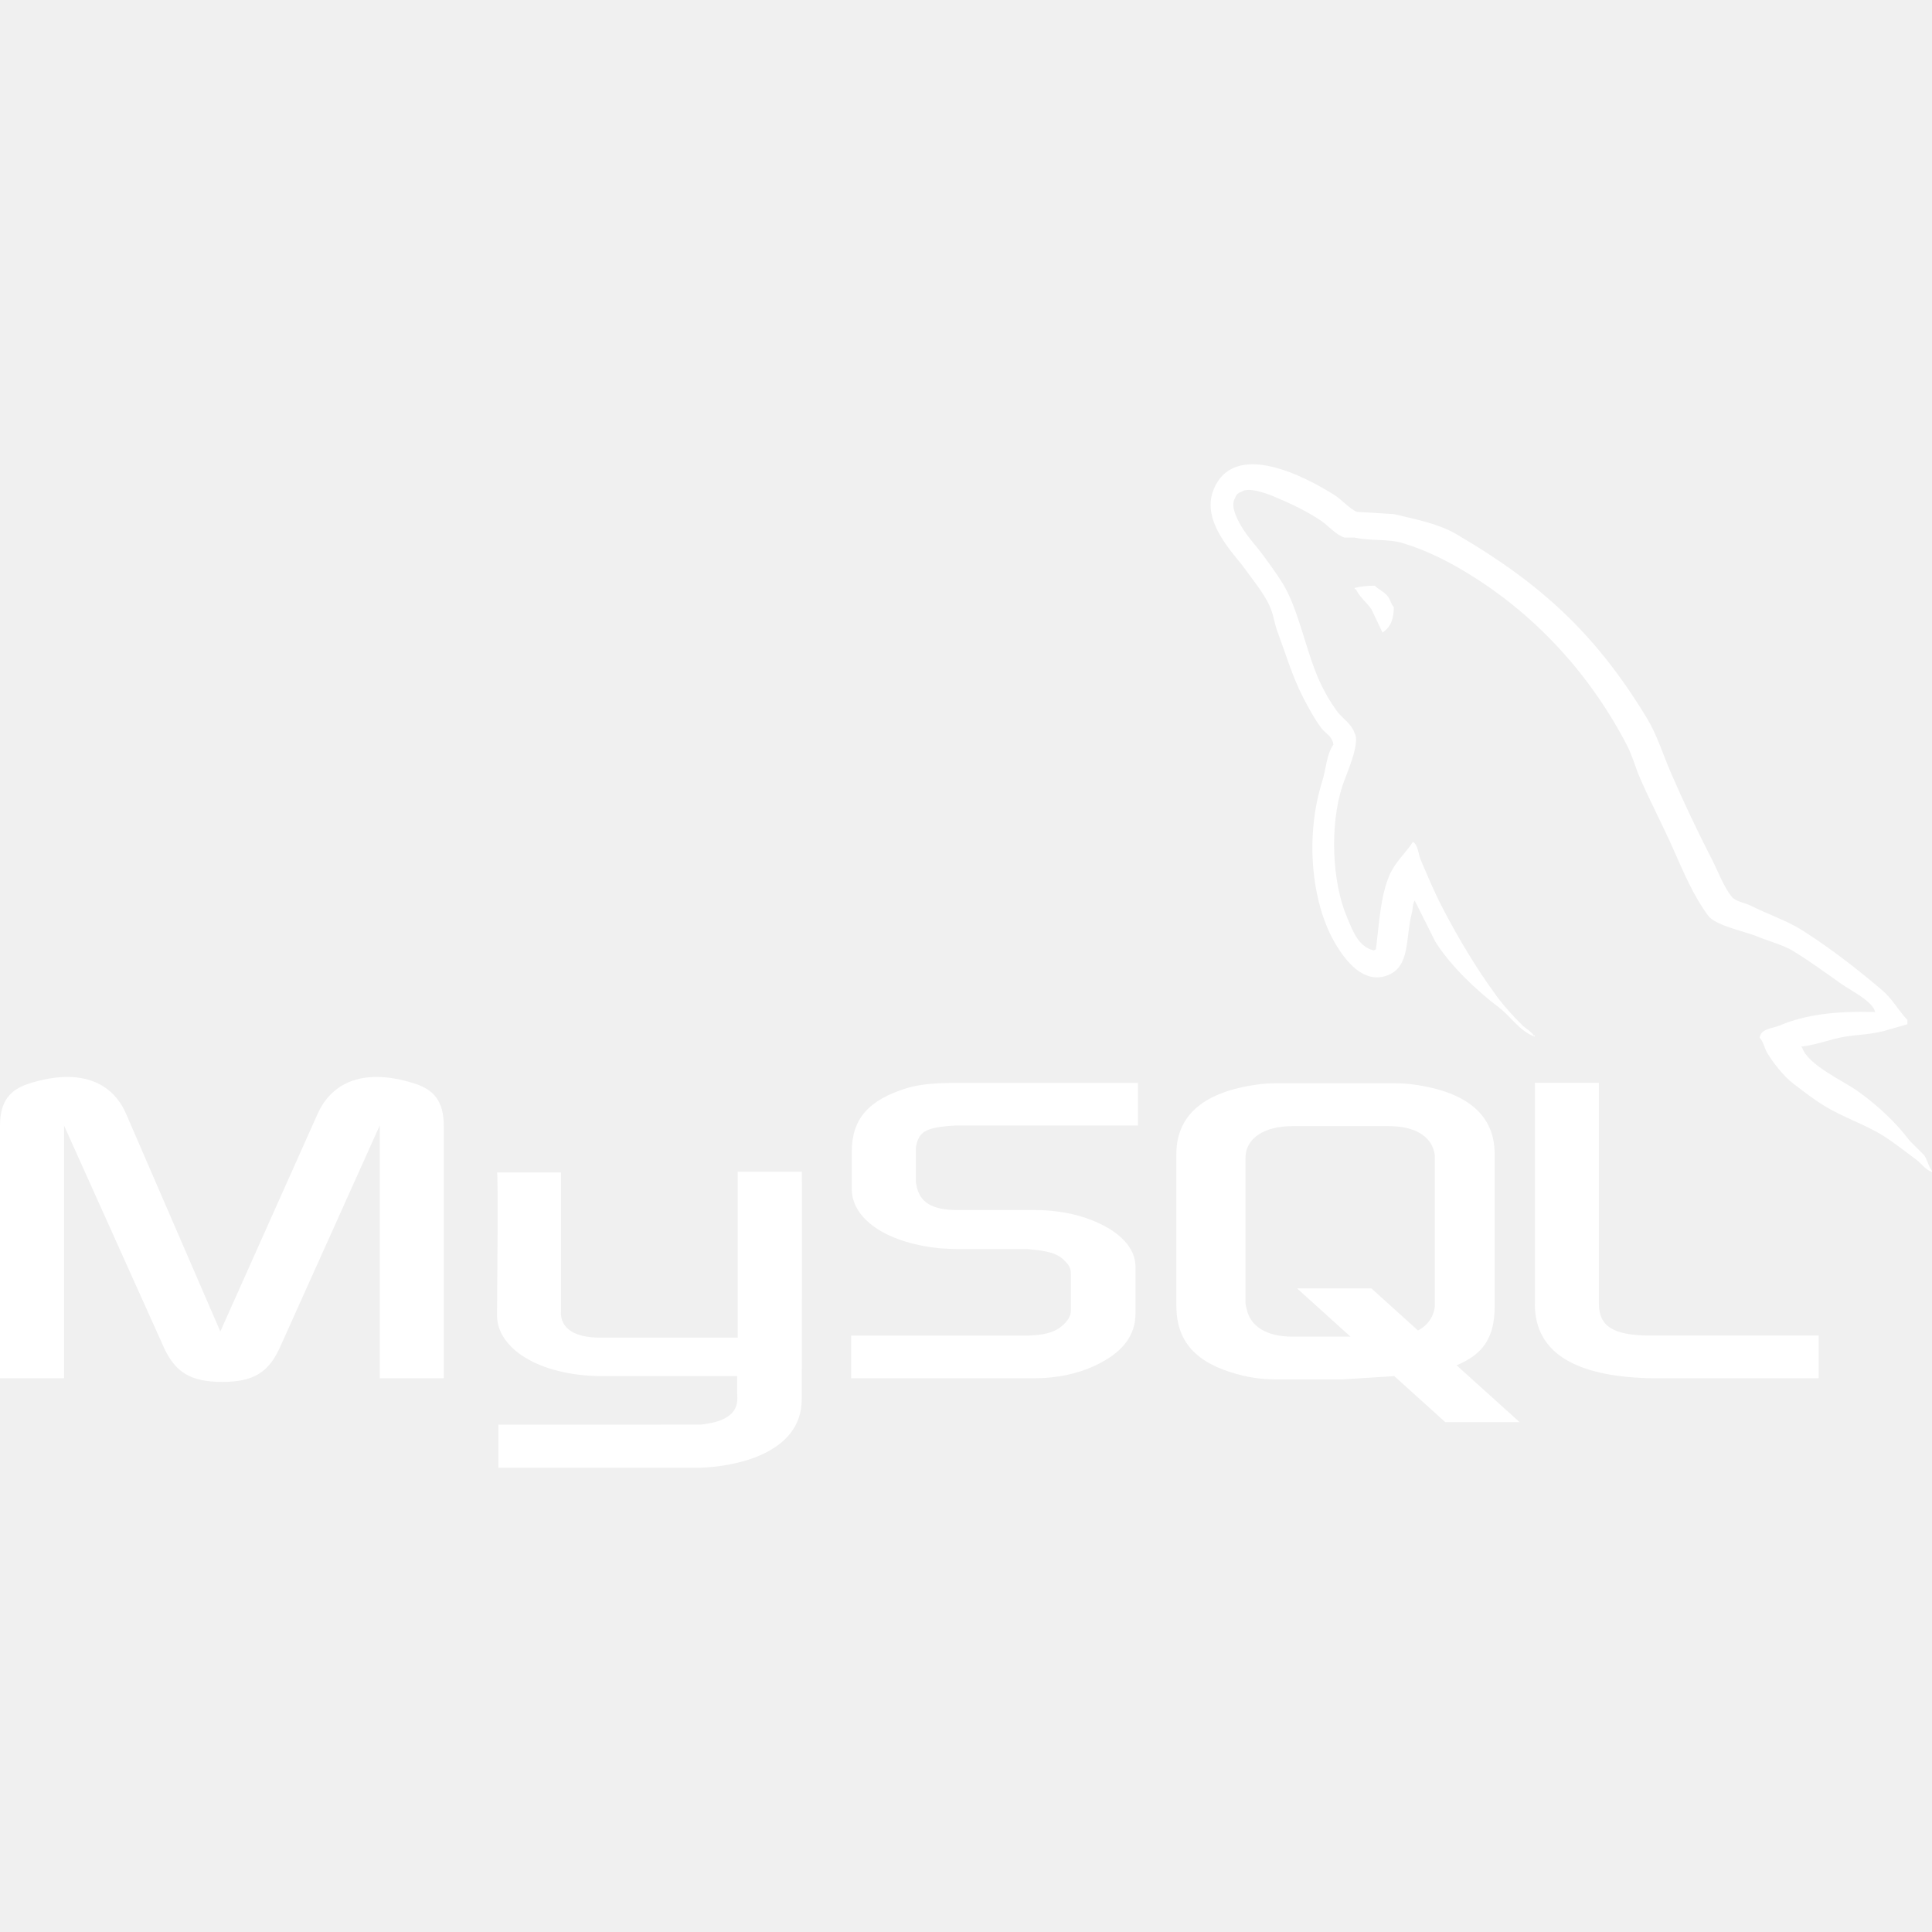
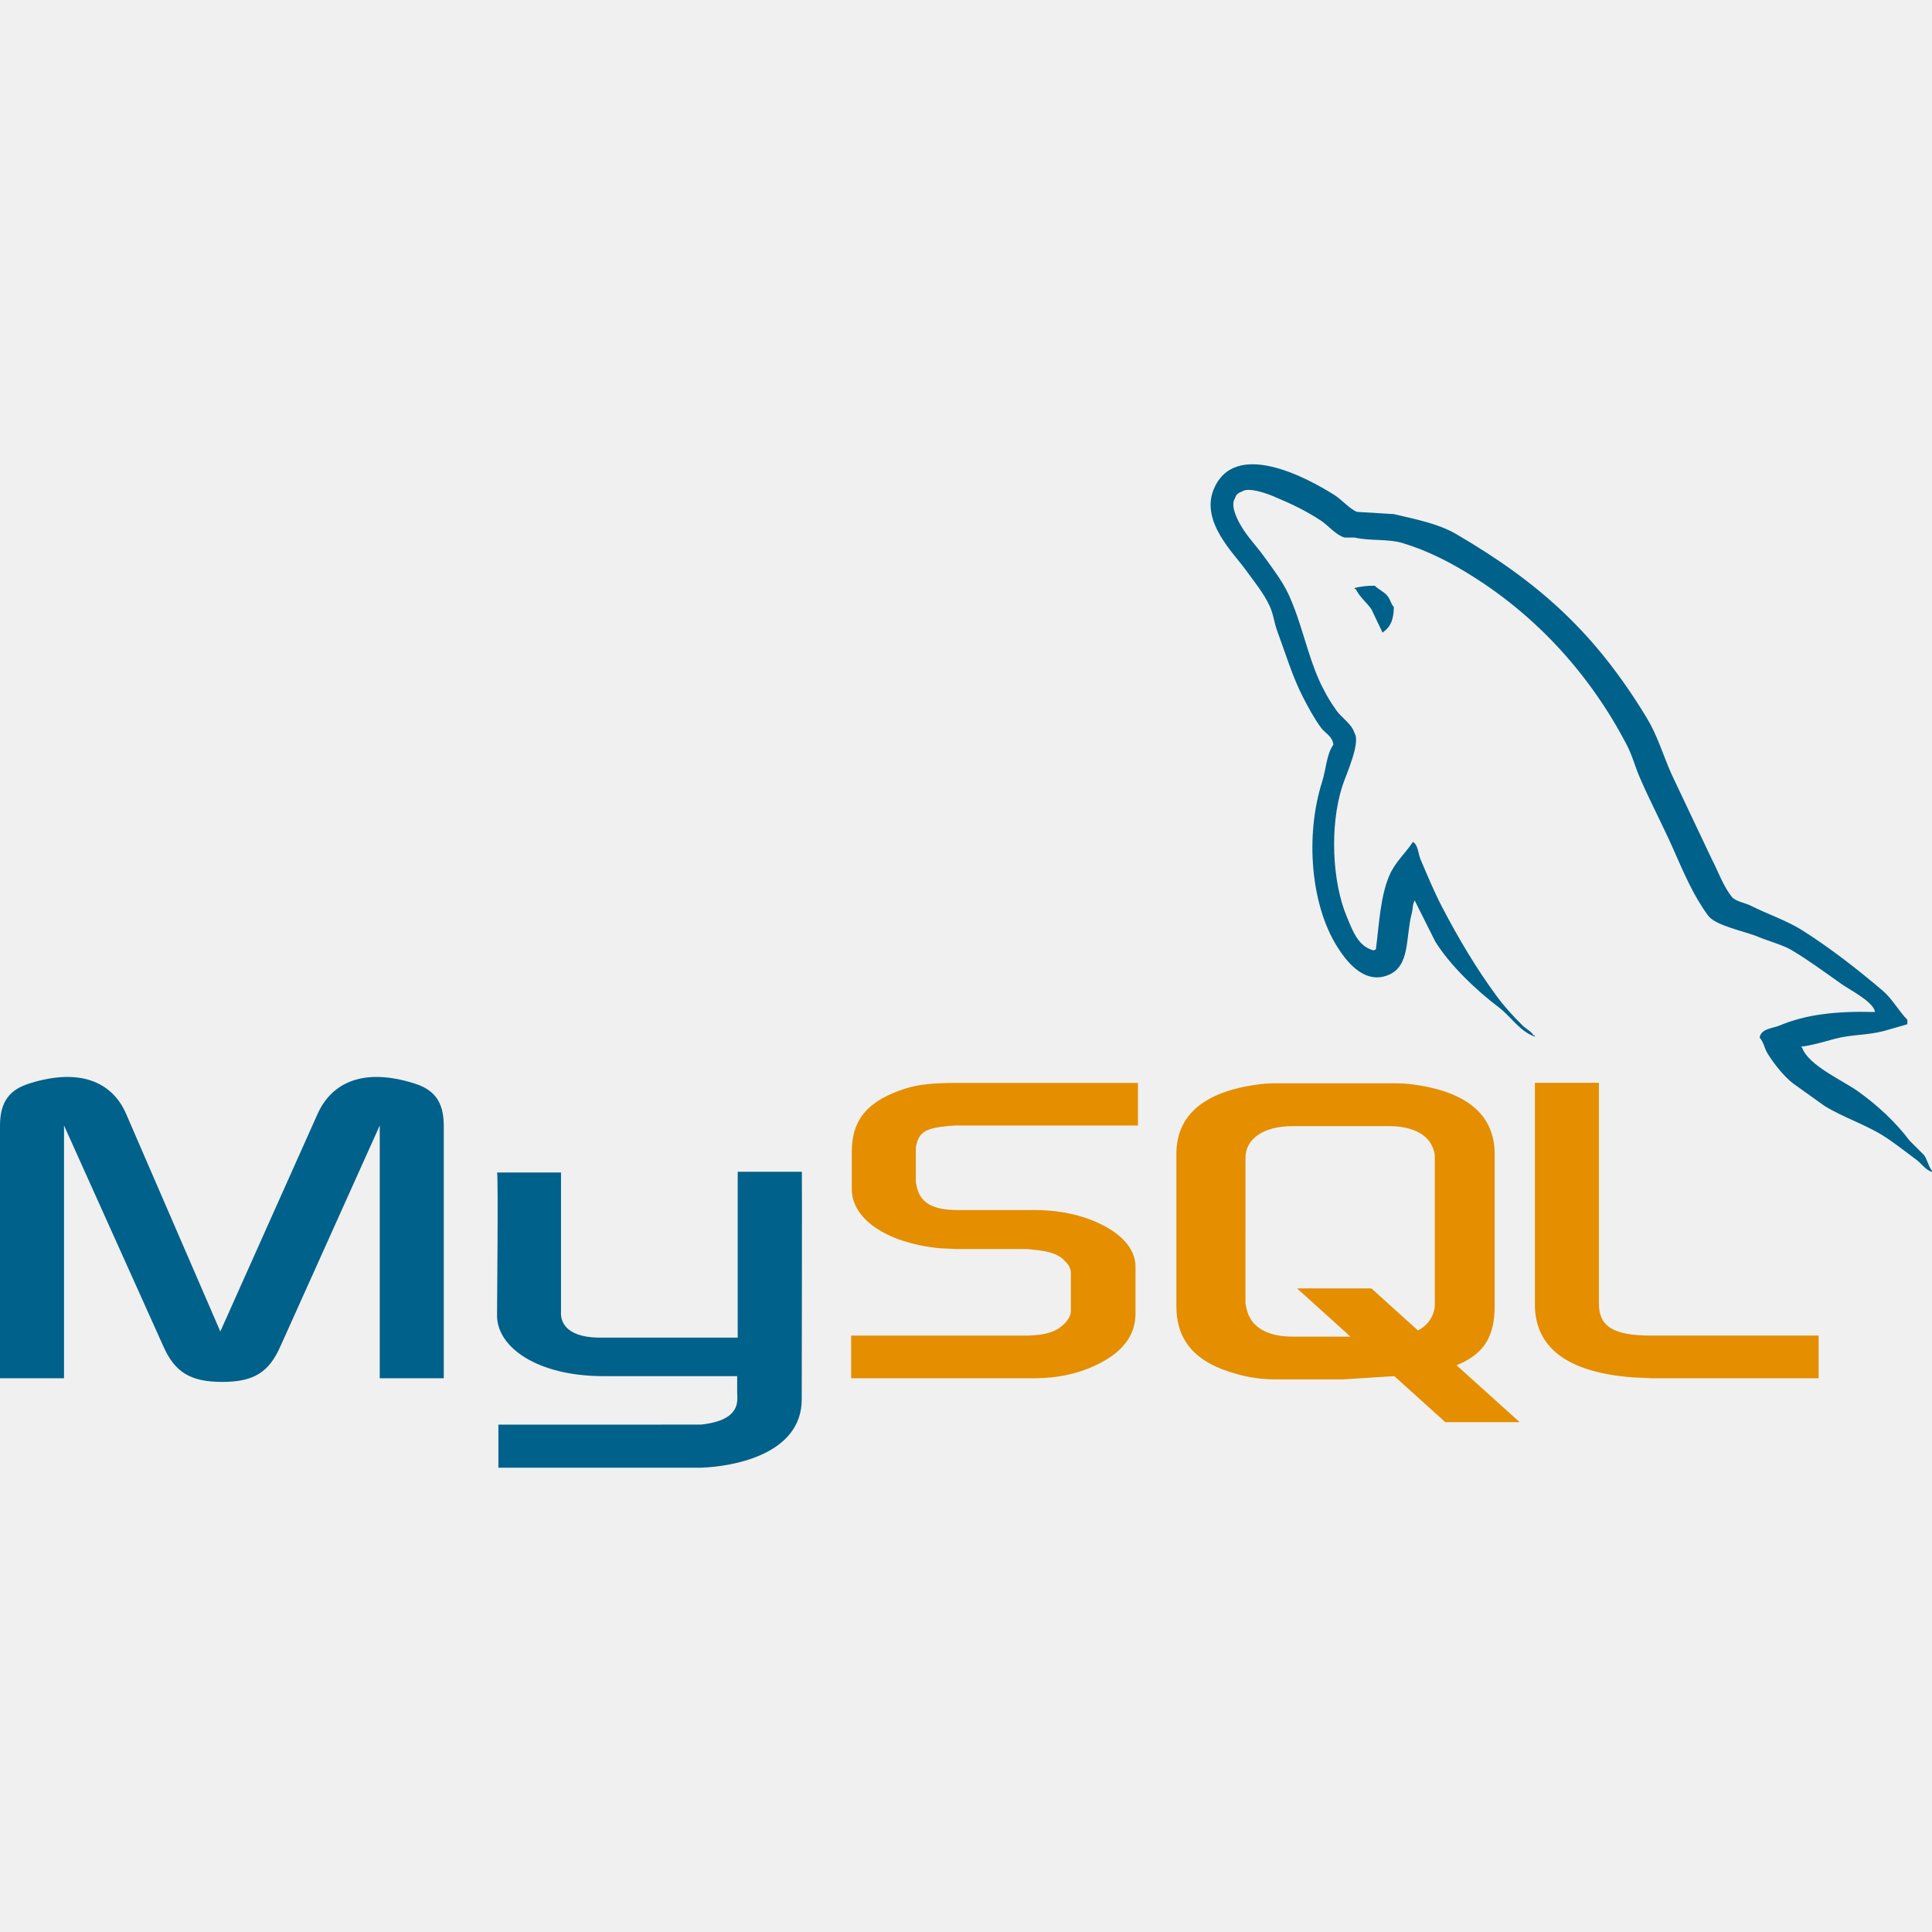
<svg xmlns="http://www.w3.org/2000/svg" viewBox="0 0 128 128" width="128" height="128">
-   <path fill="#FFFFFF" d="M0 91.313h4.242V74.566l6.566 14.598c.773 1.77 1.832 2.391 3.914 2.391s3.098-.621 3.871-2.391l6.566-14.598v16.746h4.242V74.594c0-1.633-.652-2.422-2-2.828-3.223-1.004-5.383-.137-6.363 2.039l-6.441 14.41-6.238-14.41c-.937-2.176-3.14-3.043-6.359-2.039-1.348.406-2 1.195-2 2.828zM32.93 77.68h4.238v9.227c-.039.5.16 1.676 2.484 1.715h9.223V77.633h4.25c.02 0-.008 14.984-.008 15.047.023 3.695-4.582 4.496-6.707 4.559H33.02v-2.852l13.414-.004c2.73-.285 2.406-1.645 2.406-2.098v-1.113h-9.012c-4.195-.039-6.863-1.871-6.898-3.977-.004-.191.09-9.422 0-9.516zm23.461 13.633h12.195c1.426 0 2.813-.301 3.914-.816 1.836-.84 2.73-1.984 2.73-3.48v-3.098c0-1.223-1.016-2.367-3.016-3.125-1.059-.41-2.367-.625-3.629-.625h-5.141c-1.711 0-2.527-.516-2.73-1.656-.039-.137-.039-.246-.039-.383V76.2c0-.109 0-.219.039-.355.203-.867.652-1.113 2.16-1.25l.41-.027h12.109v-2.824H63.488c-1.711 0-2.609.109-3.426.352-2.527.789-3.629 2.039-3.629 4.215v2.473c0 1.902 2.16 3.535 5.789 3.914.41.027.816.055 1.223.055h4.406c.164 0 .324 0 .449.027 1.344.109 1.914.355 2.324.844.211.195.332.473.324.758v2.477c0 .297-.203.68-.609 1.004-.367.328-.98.543-1.793.598l-.449.027H56.391zm45.297-4.922c0 2.91 2.164 4.539 6.523 4.867.41.027.816.055 1.227.055h11.051v-2.828h-11.133c-2.488 0-3.426-.625-3.426-2.121V71.738h-4.238V86.39zm-23.75.148V76.457c0-2.559 1.801-4.113 5.355-4.602a7.976 7.976 0 0 1 1.145-.082h8.047c.41 0 .777.027 1.188.082 3.555.488 5.352 2.043 5.352 4.602v10.082c0 2.078-.762 3.188-2.523 3.914l4.18 3.77h-4.926l-3.379-3.051-3.402.215H84.44a9.23 9.23 0 0 1-2.492-.352c-2.699-.734-4.008-2.152-4.008-4.496zm4.578-.246c0 .137.043.273.082.438.246 1.172 1.352 1.824 3.023 1.824h3.852l-3.539-3.195h4.926l3.086 2.789c.57-.305.945-.766 1.074-1.363.043-.137.043-.273.043-.41v-9.668c0-.109 0-.246-.043-.383-.246-1.09-1.348-1.715-2.98-1.715h-6.418c-1.879 0-3.105.816-3.105 2.098zm41.703-19.246c-2.605-.07-4.598.172-6.301.891-.484.203-1.258.207-1.336.813.266.281.309.699.52 1.039.406.66 1.094 1.539 1.707 2 .664.508 1.355 1.047 2.074 1.484 1.273.777 2.699 1.223 3.93 2 .723.461 1.441 1.039 2.148 1.559.348.254.582.656 1.039.816v-.074c-.238-.305-.301-.723-.52-1.039l-.965-.965c-.941-1.25-2.137-2.348-3.41-3.262-1.016-.727-3.281-1.711-3.707-2.891l-.074-.074c.719-.078 1.563-.34 2.223-.516 1.117-.301 2.113-.223 3.262-.52l1.559-.449v-.293c-.582-.598-.996-1.387-1.633-1.93-1.656-1.41-3.469-2.824-5.336-4.004-1.035-.652-2.312-1.074-3.41-1.629-.367-.187-1.016-.281-1.262-.594-.574-.734-.887-1.664-1.332-2.52a96.534 96.534 0 0 1-2.668-5.633c-.562-1.285-.93-2.555-1.633-3.707-3.363-5.535-6.988-8.875-12.602-12.156-1.191-.699-2.633-.973-4.148-1.332l-2.449-.148c-.496-.211-1.012-.82-1.48-1.113-1.859-1.176-6.629-3.73-8.008-.371-.867 2.121 1.301 4.191 2.078 5.266.543.754 1.242 1.598 1.629 2.445.258.555.301 1.113.52 1.703.539 1.453 1.008 3.031 1.707 4.375.352.68.738 1.395 1.184 2 .273.371.742.539.816 1.113-.457.641-.484 1.633-.742 2.445-1.16 3.652-.723 8.191.965 10.898.516.828 1.734 2.609 3.41 1.926 1.465-.598 1.137-2.445 1.555-4.078.098-.367.039-.641.223-.887v.074l1.336 2.668c.988 1.59 2.738 3.25 4.223 4.371.773.582 1.379 1.59 2.375 1.93V68.6h-.074c-.195-.297-.496-.422-.742-.664-.582-.57-1.227-1.277-1.703-1.93-1.352-1.832-2.547-3.84-3.633-5.93-.52-.996-.973-2.098-1.41-3.113-.168-.391-.164-.984-.516-1.184-.48.742-1.187 1.344-1.559 2.223-.594 1.402-.668 3.117-.891 4.891l-.148.074c-1.031-.25-1.395-1.312-1.777-2.223-.973-2.305-1.152-6.02-.297-8.672.219-.687 1.219-2.852.813-3.484-.191-.633-.828-1-1.184-1.484a11.7 11.7 0 0 1-1.187-2.074c-.793-1.801-1.164-3.816-2-5.633-.398-.871-1.074-1.75-1.629-2.523-.617-.855-1.305-1.484-1.781-2.52-.168-.367-.398-.957-.148-1.336.078-.254.195-.359.445-.441.43-.332 1.629.109 2.074.293 1.191.496 2.184.965 3.191 1.633.48.32.969.941 1.555 1.113h.668c1.043.238 2.211.07 3.188.367 1.723.523 3.27 1.34 4.668 2.227 4.273 2.695 7.766 6.535 10.156 11.117.387.738.551 1.441.891 2.223.684 1.578 1.543 3.203 2.223 4.746s1.34 3.094 2.297 4.375c.504.672 2.453 1.031 3.336 1.406.621.262 1.637.535 2.223.891 1.125.676 2.211 1.48 3.266 2.223.523.375 2.141 1.188 2.223 1.855zM91.082 38.805a5.26 5.26 0 0 0-1.332.148v.074h.074c.258.535.715.879 1.035 1.336l.742 1.555.074-.07c.461-.324.668-.844.668-1.633-.187-.195-.211-.437-.371-.668-.211-.309-.621-.48-.891-.742zm0 0" />
+   <path fill="#00618A" d="M0 91.313h4.242V74.566l6.566 14.598c.773 1.77 1.832 2.391 3.914 2.391s3.098-.621 3.871-2.391l6.566-14.598v16.746h4.242V74.594c0-1.633-.652-2.422-2-2.828-3.223-1.004-5.383-.137-6.363 2.039l-6.441 14.41-6.238-14.41c-.937-2.176-3.14-3.043-6.359-2.039-1.348.406-2 1.195-2 2.828zM32.93 77.68h4.238v9.227c-.039.5.16 1.676 2.484 1.715h9.223V77.633h4.25c.02 0-.008 14.984-.008 15.047.023 3.695-4.582 4.496-6.707 4.559H33.02v-2.852l13.414-.004c2.73-.285 2.406-1.645 2.406-2.098v-1.113h-9.012c-4.195-.039-6.863-1.871-6.898-3.977-.004-.191.09-9.422 0-9.516zm0 0" />
+   <path fill="#E48E00" d="M56.391 91.313h12.195c1.426 0 2.813-.301 3.914-.816 1.836-.84 2.73-1.984 2.73-3.48v-3.098c0-1.223-1.016-2.367-3.016-3.125-1.059-.41-2.367-.625-3.629-.625h-5.141c-1.711 0-2.527-.516-2.73-1.656-.039-.137-.039-.246-.039-.383V76.2c0-.109 0-.219.039-.355.203-.867.652-1.113 2.16-1.25l.41-.027h12.109v-2.824H63.488c-1.711 0-2.609.109-3.426.352-2.527.789-3.629 2.039-3.629 4.215v2.473c0 1.902 2.16 3.535 5.789 3.914l1.223.055h4.406c.164 0 .324 0 .449.027 1.344.109 1.914.355 2.324.844.211.195.332.473.324.758v2.477c0 .297-.203.68-.609 1.004-.367.328-.98.543-1.793.598l-.449.027H56.391zm45.297-4.922c0 2.91 2.164 4.539 6.523 4.867l1.227.055h11.051v-2.828h-11.133c-2.488 0-3.426-.625-3.426-2.121V71.738h-4.238V86.39zm-23.75.148V76.457c0-2.559 1.801-4.113 5.355-4.602a7.976 7.976 0 0 1 1.145-.082h8.047c.41 0 .777.027 1.188.082 3.555.488 5.352 2.043 5.352 4.602v10.082c0 2.078-.762 3.188-2.523 3.914l4.18 3.77h-4.926l-3.379-3.051-3.402.215H84.44a9.23 9.23 0 0 1-2.492-.352c-2.699-.734-4.008-2.152-4.008-4.496zm4.578-.246c0 .137.039.273.082.438.246 1.172 1.348 1.824 3.023 1.824h3.852l-3.539-3.195h4.926l3.086 2.789c.57-.305.941-.766 1.074-1.363.039-.137.039-.273.039-.41v-9.668c0-.109 0-.246-.039-.383-.246-1.09-1.348-1.715-2.984-1.715h-6.414c-1.879 0-3.105.816-3.105 2.098zm0 0" />
+   <path fill="#00618A" d="M124.219 67.047c-2.605-.07-4.598.172-6.301.891-.484.203-1.258.207-1.336.813.266.281.309.699.52 1.039.406.66 1.094 1.539 1.707 2l2.074 1.484c1.273.777 2.699 1.223 3.93 2 .723.461 1.441 1.039 2.148 1.559.348.254.582.656 1.039.816v-.074c-.238-.305-.301-.723-.52-1.039l-.965-.965c-.941-1.25-2.137-2.348-3.41-3.262-1.016-.727-3.281-1.711-3.707-2.891l-.074-.074c.719-.078 1.563-.34 2.223-.516 1.117-.301 2.113-.223 3.262-.52l1.559-.449v-.293c-.582-.598-.996-1.387-1.633-1.93-1.656-1.41-3.469-2.824-5.336-4.004-1.035-.652-2.312-1.074-3.41-1.629-.367-.187-1.016-.281-1.262-.594-.574-.734-.887-1.664-1.332-2.52l-2.668-5.633c-.562-1.285-.93-2.555-1.633-3.707-3.363-5.535-6.988-8.875-12.602-12.156-1.191-.699-2.633-.973-4.148-1.332l-2.449-.148c-.496-.211-1.012-.82-1.48-1.113-1.859-1.176-6.629-3.73-8.008-.371-.867 2.121 1.301 4.191 2.078 5.266.543.754 1.242 1.598 1.629 2.445.258.555.301 1.113.52 1.703.539 1.453 1.008 3.031 1.707 4.375.352.68.738 1.395 1.184 2 .273.371.742.539.816 1.113-.457.641-.484 1.633-.742 2.445-1.16 3.652-.723 8.191.965 10.898.516.828 1.734 2.609 3.41 1.926 1.465-.598 1.137-2.445 1.555-4.078.098-.367.039-.641.223-.887v.074l1.336 2.668c.988 1.59 2.738 3.25 4.223 4.371.773.582 1.379 1.59 2.375 1.93V68.6h-.074c-.195-.297-.496-.422-.742-.664-.582-.57-1.227-1.277-1.703-1.93-1.352-1.832-2.547-3.84-3.633-5.93-.52-.996-.973-2.098-1.41-3.113-.168-.391-.164-.984-.516-1.184-.48.742-1.187 1.344-1.559 2.223-.594 1.402-.668 3.117-.891 4.891l-.148.074c-1.031-.25-1.395-1.312-1.777-2.223-.973-2.305-1.152-6.02-.297-8.672.219-.687 1.219-2.852.813-3.484-.191-.633-.828-1-1.184-1.484a11.7 11.7 0 0 1-1.187-2.074c-.793-1.801-1.164-3.816-2-5.633-.398-.871-1.074-1.75-1.629-2.523-.617-.855-1.305-1.484-1.781-2.52-.168-.367-.398-.957-.148-1.336.078-.254.195-.359.445-.441.43-.332 1.629.109 2.074.293 1.191.496 2.184.965 3.191 1.633.48.32.969.941 1.555 1.113h.668c1.043.238 2.211.07 3.188.367 1.723.523 3.27 1.34 4.668 2.227 4.273 2.695 7.766 6.535 10.156 11.117.387.738.551 1.441.891 2.223.684 1.578 1.543 3.203 2.223 4.746s1.34 3.094 2.297 4.375c.504.672 2.453 1.031 3.336 1.406.621.262 1.637.535 2.223.891 1.125.676 2.211 1.48 3.266 2.223.523.375 2.141 1.188 2.223 1.855zM91.082 38.805a5.26 5.26 0 0 0-1.332.148v.074h.074c.258.535.715.879 1.035 1.336l.742 1.555.074-.07c.461-.324.668-.844.668-1.633-.187-.195-.211-.437-.371-.668-.211-.309-.621-.48-.891-.742zm0 0" />
</svg>
